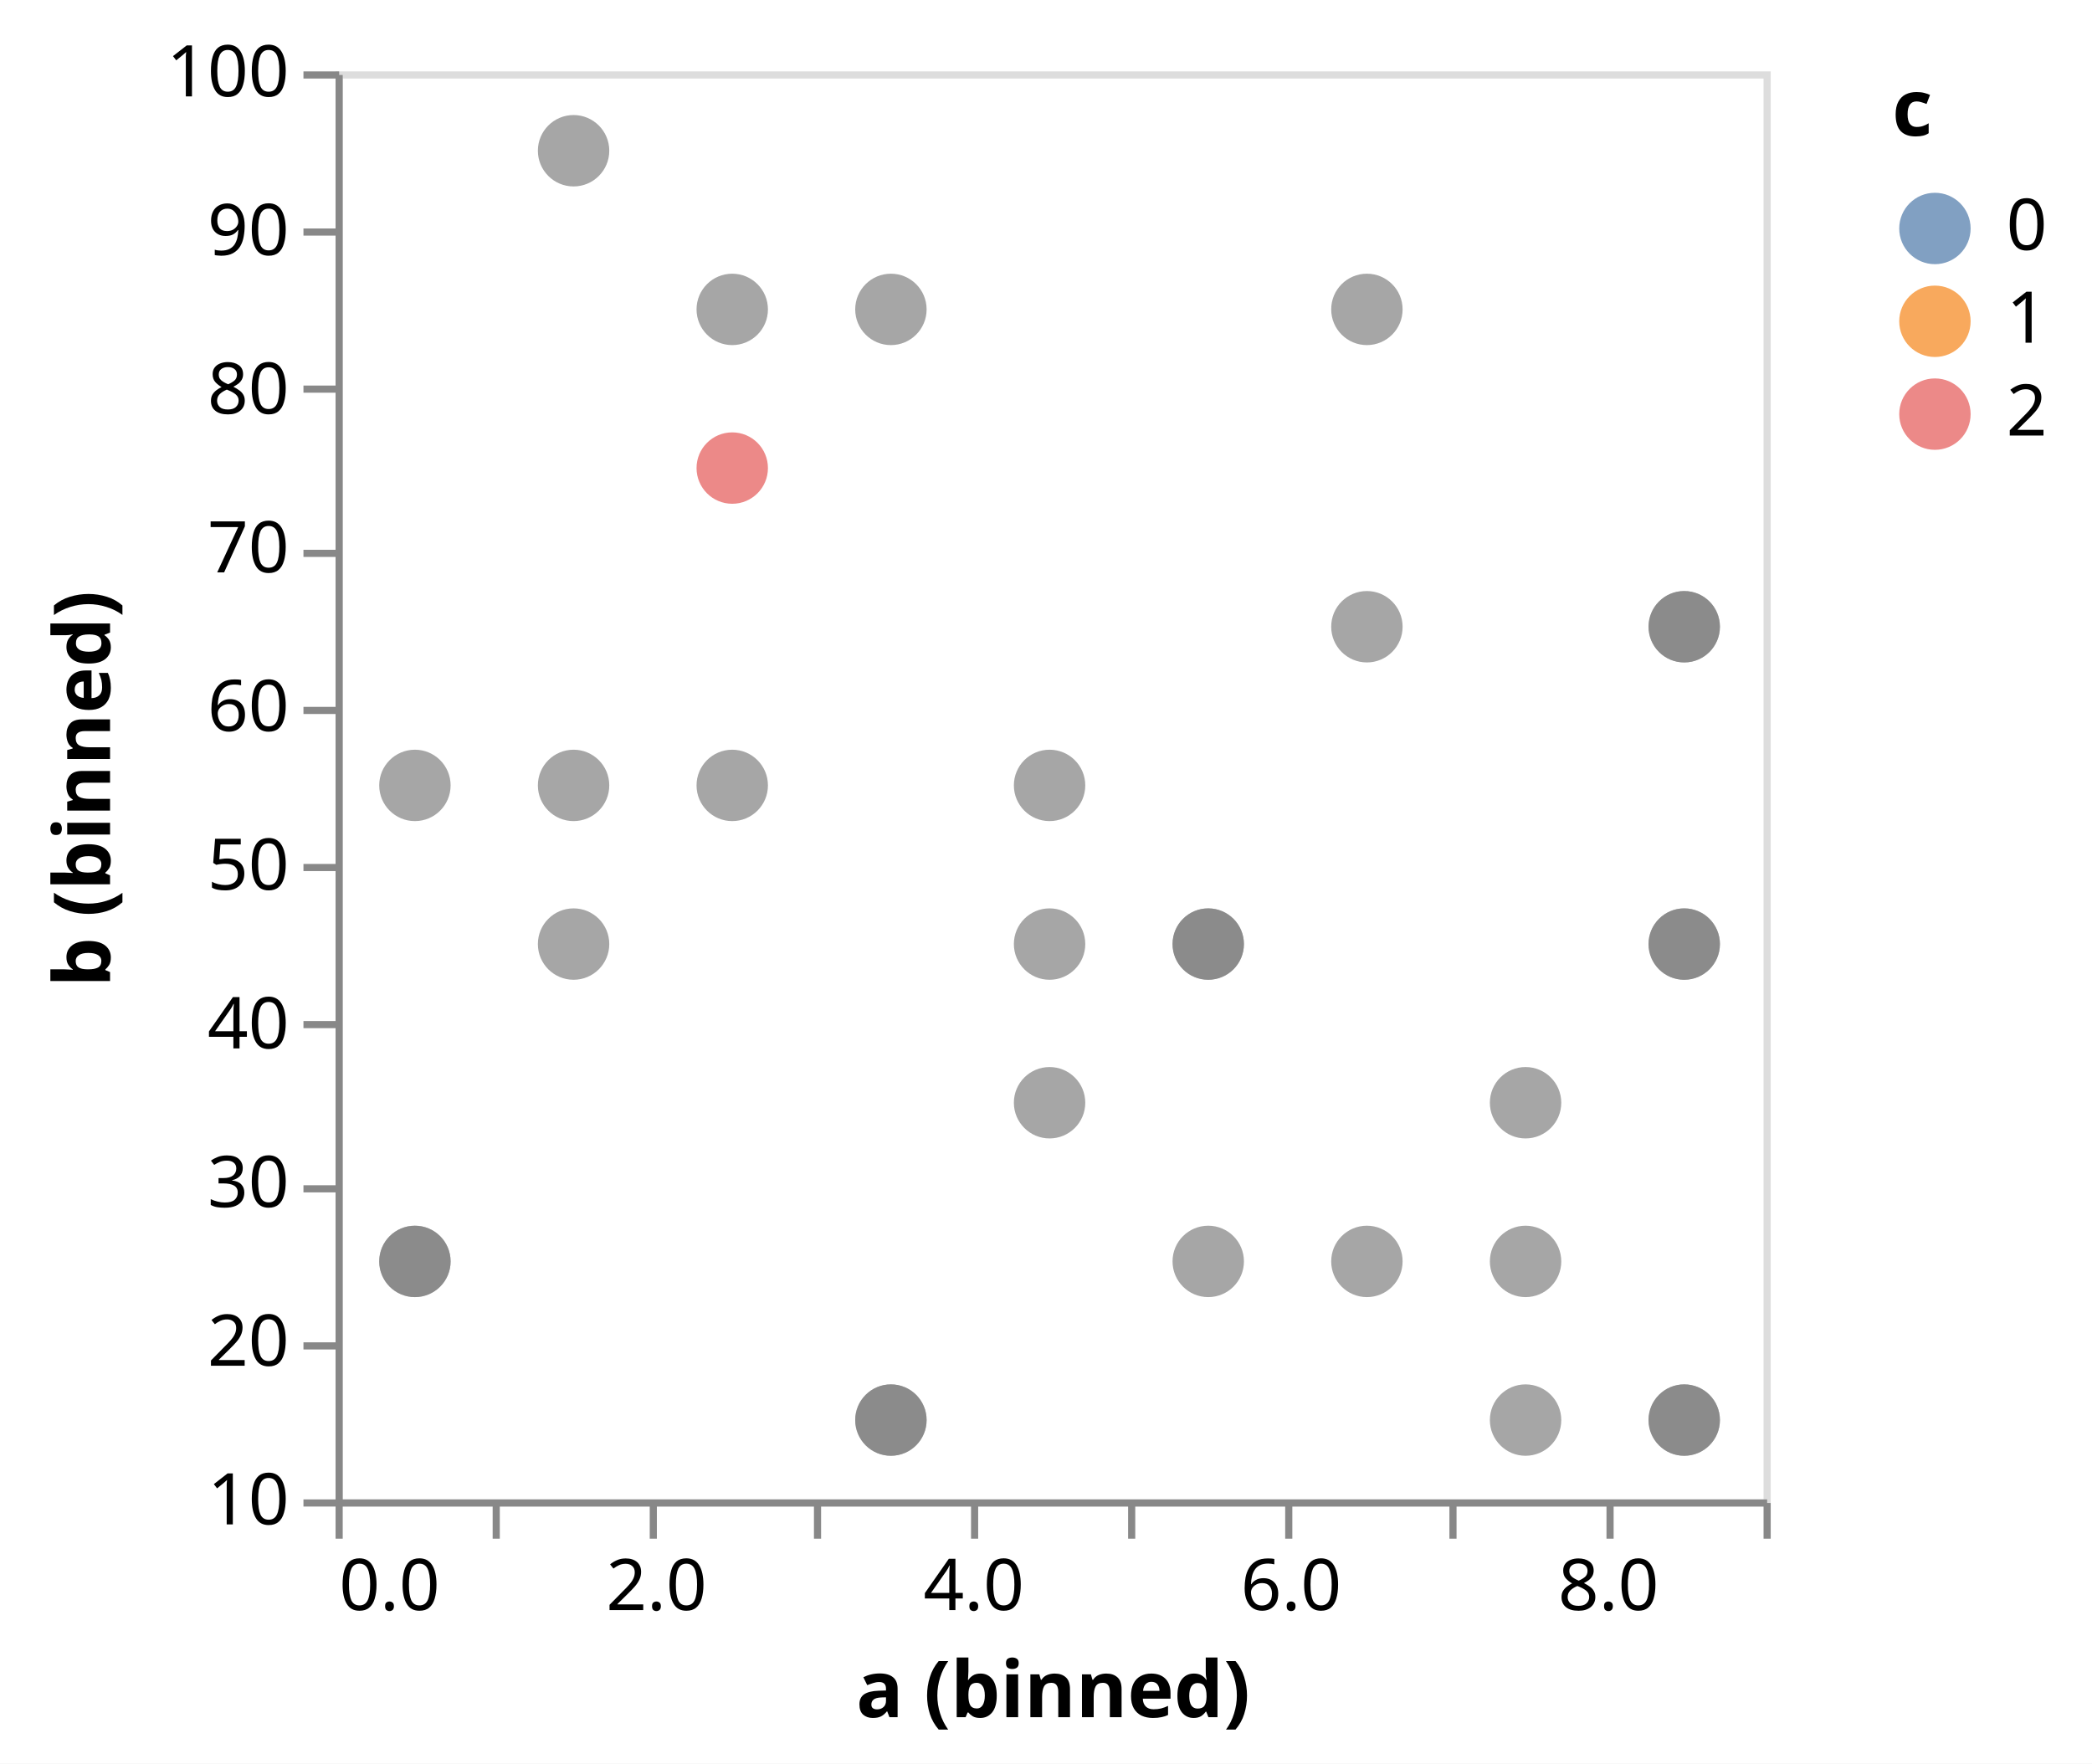
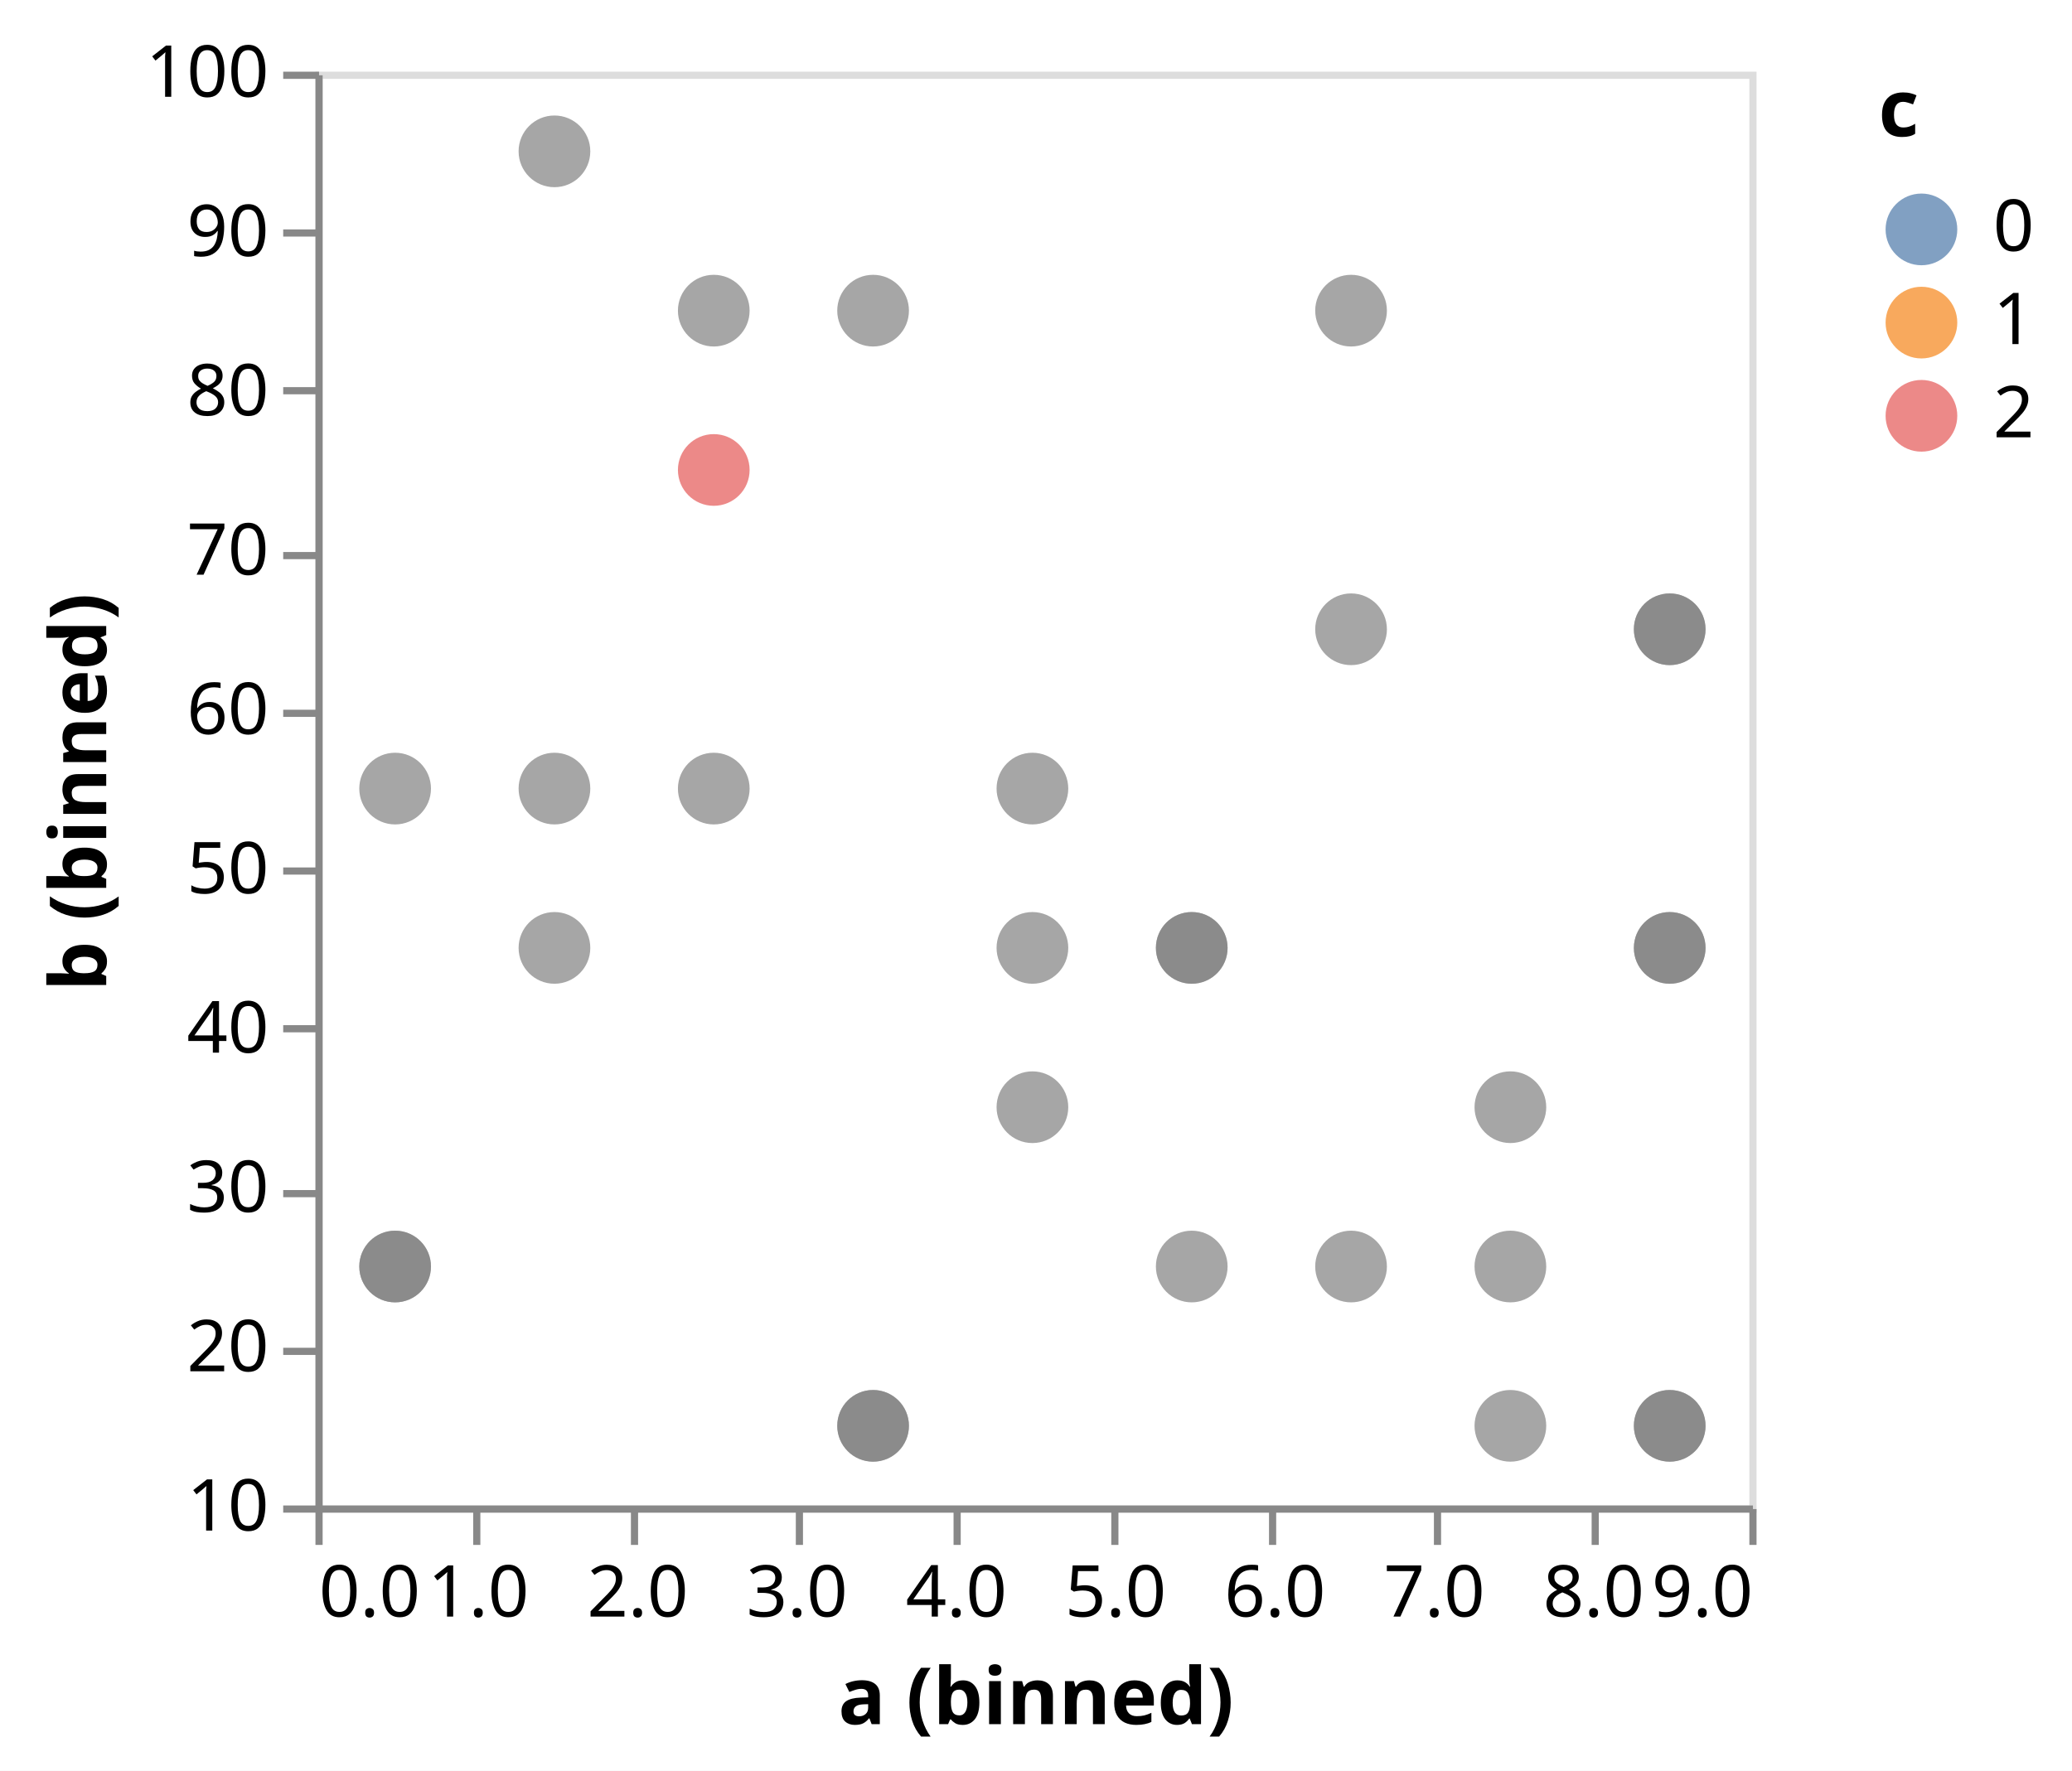
- <svg xmlns="http://www.w3.org/2000/svg" version="1.1" class="marks" width="293" height="247" viewBox="0 0 293 247">
-   <rect width="293" height="247" fill="white" />
-   <g fill="none" stroke-miterlimit="10" transform="translate(47,10)">
+ <svg xmlns="http://www.w3.org/2000/svg" version="1.1" class="marks" width="289" height="247" viewBox="0 0 289 247">
+   <rect width="289" height="247" fill="white" />
+   <g fill="none" stroke-miterlimit="10" transform="translate(44,10)">
    <g class="mark-group role-frame root" role="graphics-object" aria-roledescription="group mark container">
      <g transform="translate(0,0)">
        <path class="background" aria-hidden="true" d="M0.5,0.5h200v200h-200Z" stroke="#ddd" />
        <g>
          <g class="mark-group role-axis" aria-hidden="true">
            <g transform="translate(0.5,200.5)">
              <path class="background" aria-hidden="true" d="M0,0h0v0h0Z" pointer-events="none" />
              <g>
                <g class="mark-rule role-axis-tick" pointer-events="none">
                  <line transform="translate(0,0)" x2="0" y2="5" stroke="#888" stroke-width="1" opacity="1" />
                  <line transform="translate(22,0)" x2="0" y2="5" stroke="#888" stroke-width="1" opacity="1" />
                  <line transform="translate(44,0)" x2="0" y2="5" stroke="#888" stroke-width="1" opacity="1" />
                  <line transform="translate(67,0)" x2="0" y2="5" stroke="#888" stroke-width="1" opacity="1" />
                  <line transform="translate(89,0)" x2="0" y2="5" stroke="#888" stroke-width="1" opacity="1" />
                  <line transform="translate(111,0)" x2="0" y2="5" stroke="#888" stroke-width="1" opacity="1" />
                  <line transform="translate(133,0)" x2="0" y2="5" stroke="#888" stroke-width="1" opacity="1" />
                  <line transform="translate(156,0)" x2="0" y2="5" stroke="#888" stroke-width="1" opacity="1" />
                  <line transform="translate(178,0)" x2="0" y2="5" stroke="#888" stroke-width="1" opacity="1" />
                  <line transform="translate(200,0)" x2="0" y2="5" stroke="#888" stroke-width="1" opacity="1" />
                </g>
                <g class="mark-text role-axis-label" pointer-events="none">
                  <text text-anchor="start" transform="translate(0,15)" font-family="sans-serif" font-size="10px" fill="#000" opacity="1">0.0</text>
-                   <text text-anchor="middle" transform="translate(22.22222,15)" font-family="sans-serif" font-size="10px" fill="#000" opacity="0">1.0</text>
+                   <text text-anchor="middle" transform="translate(22.22222,15)" font-family="sans-serif" font-size="10px" fill="#000" opacity="1">1.0</text>
                  <text text-anchor="middle" transform="translate(44.44444,15)" font-family="sans-serif" font-size="10px" fill="#000" opacity="1">2.0</text>
-                   <text text-anchor="middle" transform="translate(66.66667,15)" font-family="sans-serif" font-size="10px" fill="#000" opacity="0">3.0</text>
+                   <text text-anchor="middle" transform="translate(66.66667,15)" font-family="sans-serif" font-size="10px" fill="#000" opacity="1">3.0</text>
                  <text text-anchor="middle" transform="translate(88.88889,15)" font-family="sans-serif" font-size="10px" fill="#000" opacity="1">4.0</text>
-                   <text text-anchor="middle" transform="translate(111.1111,15)" font-family="sans-serif" font-size="10px" fill="#000" opacity="0">5.0</text>
+                   <text text-anchor="middle" transform="translate(111.1111,15)" font-family="sans-serif" font-size="10px" fill="#000" opacity="1">5.0</text>
                  <text text-anchor="middle" transform="translate(133.3333,15)" font-family="sans-serif" font-size="10px" fill="#000" opacity="1">6.0</text>
-                   <text text-anchor="middle" transform="translate(155.5556,15)" font-family="sans-serif" font-size="10px" fill="#000" opacity="0">7.0</text>
+                   <text text-anchor="middle" transform="translate(155.5556,15)" font-family="sans-serif" font-size="10px" fill="#000" opacity="1">7.0</text>
                  <text text-anchor="middle" transform="translate(177.7778,15)" font-family="sans-serif" font-size="10px" fill="#000" opacity="1">8.0</text>
-                   <text text-anchor="end" transform="translate(200,15)" font-family="sans-serif" font-size="10px" fill="#000" opacity="0">9.0</text>
+                   <text text-anchor="end" transform="translate(200,15)" font-family="sans-serif" font-size="10px" fill="#000" opacity="1">9.0</text>
                </g>
                <g class="mark-rule role-axis-domain" pointer-events="none">
                  <line transform="translate(0,0)" x2="200" y2="0" stroke="#888" stroke-width="1" opacity="1" />
                </g>
                <g class="mark-text role-axis-title" pointer-events="none">
                  <text text-anchor="middle" transform="translate(100,30)" font-family="sans-serif" font-size="11px" font-weight="bold" fill="#000" opacity="1">a (binned)</text>
                </g>
              </g>
              <path class="foreground" aria-hidden="true" d="" pointer-events="none" display="none" />
            </g>
          </g>
          <g class="mark-group role-axis" aria-hidden="true">
            <g transform="translate(0.5,0.5)">
              <path class="background" aria-hidden="true" d="M0,0h0v0h0Z" pointer-events="none" />
              <g>
                <g class="mark-rule role-axis-tick" pointer-events="none">
                  <line transform="translate(0,200)" x2="-5" y2="0" stroke="#888" stroke-width="1" opacity="1" />
                  <line transform="translate(0,178)" x2="-5" y2="0" stroke="#888" stroke-width="1" opacity="1" />
                  <line transform="translate(0,156)" x2="-5" y2="0" stroke="#888" stroke-width="1" opacity="1" />
                  <line transform="translate(0,133)" x2="-5" y2="0" stroke="#888" stroke-width="1" opacity="1" />
                  <line transform="translate(0,111)" x2="-5" y2="0" stroke="#888" stroke-width="1" opacity="1" />
                  <line transform="translate(0,89)" x2="-5" y2="0" stroke="#888" stroke-width="1" opacity="1" />
                  <line transform="translate(0,67)" x2="-5" y2="0" stroke="#888" stroke-width="1" opacity="1" />
                  <line transform="translate(0,44)" x2="-5" y2="0" stroke="#888" stroke-width="1" opacity="1" />
                  <line transform="translate(0,22)" x2="-5" y2="0" stroke="#888" stroke-width="1" opacity="1" />
                  <line transform="translate(0,0)" x2="-5" y2="0" stroke="#888" stroke-width="1" opacity="1" />
                </g>
                <g class="mark-text role-axis-label" pointer-events="none">
                  <text text-anchor="end" transform="translate(-7,203)" font-family="sans-serif" font-size="10px" fill="#000" opacity="1">10</text>
                  <text text-anchor="end" transform="translate(-7,180.7778)" font-family="sans-serif" font-size="10px" fill="#000" opacity="1">20</text>
                  <text text-anchor="end" transform="translate(-7,158.5556)" font-family="sans-serif" font-size="10px" fill="#000" opacity="1">30</text>
                  <text text-anchor="end" transform="translate(-7,136.3333)" font-family="sans-serif" font-size="10px" fill="#000" opacity="1">40</text>
                  <text text-anchor="end" transform="translate(-7,114.1111)" font-family="sans-serif" font-size="10px" fill="#000" opacity="1">50</text>
                  <text text-anchor="end" transform="translate(-7,91.88889)" font-family="sans-serif" font-size="10px" fill="#000" opacity="1">60</text>
                  <text text-anchor="end" transform="translate(-7,69.66667)" font-family="sans-serif" font-size="10px" fill="#000" opacity="1">70</text>
                  <text text-anchor="end" transform="translate(-7,47.44444)" font-family="sans-serif" font-size="10px" fill="#000" opacity="1">80</text>
                  <text text-anchor="end" transform="translate(-7,25.22222)" font-family="sans-serif" font-size="10px" fill="#000" opacity="1">90</text>
                  <text text-anchor="end" transform="translate(-7,3)" font-family="sans-serif" font-size="10px" fill="#000" opacity="1">100</text>
                </g>
                <g class="mark-rule role-axis-domain" pointer-events="none">
                  <line transform="translate(0,200)" x2="0" y2="-200" stroke="#888" stroke-width="1" opacity="1" />
                </g>
                <g class="mark-text role-axis-title" pointer-events="none">
-                   <text text-anchor="middle" transform="translate(-30.08691,100) rotate(-90) translate(0,-2)" font-family="sans-serif" font-size="11px" font-weight="bold" fill="#000" opacity="1">b (binned)</text>
+                   <text text-anchor="middle" transform="translate(-27.68457,100) rotate(-90) translate(0,-2)" font-family="sans-serif" font-size="11px" font-weight="bold" fill="#000" opacity="1">b (binned)</text>
                </g>
              </g>
              <path class="foreground" aria-hidden="true" d="" pointer-events="none" display="none" />
            </g>
          </g>
          <g class="mark-symbol role-mark marks" role="graphics-symbol" aria-roledescription="symbol mark container">
            <path transform="translate(11.11111,166.6667)" d="M5,0A5,5,0,1,1,-5,0A5,5,0,1,1,5,0" fill="grey" stroke-width="2" opacity="0.7" />
            <path transform="translate(11.11111,100)" d="M5,0A5,5,0,1,1,-5,0A5,5,0,1,1,5,0" fill="grey" stroke-width="2" opacity="0.7" />
            <path transform="translate(11.11111,166.6667)" d="M5,0A5,5,0,1,1,-5,0A5,5,0,1,1,5,0" fill="grey" stroke-width="2" opacity="0.7" />
            <path transform="translate(33.33333,122.2222)" d="M5,0A5,5,0,1,1,-5,0A5,5,0,1,1,5,0" fill="grey" stroke-width="2" opacity="0.7" />
            <path transform="translate(33.33333,11.11111)" d="M5,0A5,5,0,1,1,-5,0A5,5,0,1,1,5,0" fill="grey" stroke-width="2" opacity="0.7" />
            <path transform="translate(33.33333,100)" d="M5,0A5,5,0,1,1,-5,0A5,5,0,1,1,5,0" fill="grey" stroke-width="2" opacity="0.7" />
            <path transform="translate(55.55556,33.33333)" d="M5,0A5,5,0,1,1,-5,0A5,5,0,1,1,5,0" fill="grey" stroke-width="2" opacity="0.7" />
            <path transform="translate(55.55556,100)" d="M5,0A5,5,0,1,1,-5,0A5,5,0,1,1,5,0" fill="grey" stroke-width="2" opacity="0.7" />
            <path transform="translate(55.55556,55.55556)" d="M5,0A5,5,0,1,1,-5,0A5,5,0,1,1,5,0" fill="#e45756" stroke-width="2" opacity="0.7" />
            <path transform="translate(77.77778,188.8889)" d="M5,0A5,5,0,1,1,-5,0A5,5,0,1,1,5,0" fill="grey" stroke-width="2" opacity="0.7" />
            <path transform="translate(77.77778,33.33333)" d="M5,0A5,5,0,1,1,-5,0A5,5,0,1,1,5,0" fill="grey" stroke-width="2" opacity="0.7" />
            <path transform="translate(77.77778,188.8889)" d="M5,0A5,5,0,1,1,-5,0A5,5,0,1,1,5,0" fill="grey" stroke-width="2" opacity="0.7" />
            <path transform="translate(100,100)" d="M5,0A5,5,0,1,1,-5,0A5,5,0,1,1,5,0" fill="grey" stroke-width="2" opacity="0.7" />
            <path transform="translate(100,122.2222)" d="M5,0A5,5,0,1,1,-5,0A5,5,0,1,1,5,0" fill="grey" stroke-width="2" opacity="0.7" />
            <path transform="translate(100,144.4444)" d="M5,0A5,5,0,1,1,-5,0A5,5,0,1,1,5,0" fill="grey" stroke-width="2" opacity="0.7" />
            <path transform="translate(122.2222,166.6667)" d="M5,0A5,5,0,1,1,-5,0A5,5,0,1,1,5,0" fill="grey" stroke-width="2" opacity="0.7" />
            <path transform="translate(122.2222,122.2222)" d="M5,0A5,5,0,1,1,-5,0A5,5,0,1,1,5,0" fill="grey" stroke-width="2" opacity="0.7" />
            <path transform="translate(122.2222,122.2222)" d="M5,0A5,5,0,1,1,-5,0A5,5,0,1,1,5,0" fill="grey" stroke-width="2" opacity="0.7" />
            <path transform="translate(144.4444,33.33333)" d="M5,0A5,5,0,1,1,-5,0A5,5,0,1,1,5,0" fill="grey" stroke-width="2" opacity="0.7" />
            <path transform="translate(144.4444,77.77778)" d="M5,0A5,5,0,1,1,-5,0A5,5,0,1,1,5,0" fill="grey" stroke-width="2" opacity="0.7" />
            <path transform="translate(144.4444,166.6667)" d="M5,0A5,5,0,1,1,-5,0A5,5,0,1,1,5,0" fill="grey" stroke-width="2" opacity="0.7" />
            <path transform="translate(166.6667,188.8889)" d="M5,0A5,5,0,1,1,-5,0A5,5,0,1,1,5,0" fill="grey" stroke-width="2" opacity="0.7" />
            <path transform="translate(166.6667,166.6667)" d="M5,0A5,5,0,1,1,-5,0A5,5,0,1,1,5,0" fill="grey" stroke-width="2" opacity="0.7" />
            <path transform="translate(166.6667,144.4444)" d="M5,0A5,5,0,1,1,-5,0A5,5,0,1,1,5,0" fill="grey" stroke-width="2" opacity="0.7" />
            <path transform="translate(188.8889,77.77778)" d="M5,0A5,5,0,1,1,-5,0A5,5,0,1,1,5,0" fill="grey" stroke-width="2" opacity="0.7" />
            <path transform="translate(188.8889,188.8889)" d="M5,0A5,5,0,1,1,-5,0A5,5,0,1,1,5,0" fill="grey" stroke-width="2" opacity="0.7" />
            <path transform="translate(188.8889,77.77778)" d="M5,0A5,5,0,1,1,-5,0A5,5,0,1,1,5,0" fill="grey" stroke-width="2" opacity="0.7" />
            <path transform="translate(188.8889,122.2222)" d="M5,0A5,5,0,1,1,-5,0A5,5,0,1,1,5,0" fill="grey" stroke-width="2" opacity="0.7" />
            <path transform="translate(188.8889,188.8889)" d="M5,0A5,5,0,1,1,-5,0A5,5,0,1,1,5,0" fill="grey" stroke-width="2" opacity="0.7" />
            <path transform="translate(188.8889,122.2222)" d="M5,0A5,5,0,1,1,-5,0A5,5,0,1,1,5,0" fill="grey" stroke-width="2" opacity="0.7" />
          </g>
          <g class="mark-group role-legend" aria-hidden="true">
            <g transform="translate(218,0)">
-               <path class="background" aria-hidden="true" d="M0,0h23v53h-23Z" pointer-events="none" />
+               <path class="background" aria-hidden="true" d="M0,0h22v53h-22Z" pointer-events="none" />
              <g>
                <g class="mark-group role-legend-entry">
                  <g transform="translate(0,16)">
                    <path class="background" aria-hidden="true" d="M0,0h0v0h0Z" pointer-events="none" />
                    <g>
                      <g class="mark-group role-scope" role="graphics-object" aria-roledescription="group mark container">
                        <g transform="translate(0,0)">
-                           <path class="background" aria-hidden="true" d="M0,0h22.362v11h-22.362Z" pointer-events="none" opacity="1" />
+                           <path class="background" aria-hidden="true" d="M0,0h21.562v11h-21.562Z" pointer-events="none" opacity="1" />
                          <g>
                            <g class="mark-symbol role-legend-symbol" pointer-events="none">
                              <path transform="translate(6,6)" d="M5,0A5,5,0,1,1,-5,0A5,5,0,1,1,5,0" fill="#4c78a8" stroke-width="1.5" opacity="0.7" />
                            </g>
                            <g class="mark-text role-legend-label" pointer-events="none">
                              <text text-anchor="start" transform="translate(16,9)" font-family="sans-serif" font-size="10px" fill="#000" opacity="1">0</text>
                            </g>
                          </g>
                          <path class="foreground" aria-hidden="true" d="" pointer-events="none" display="none" />
                        </g>
                        <g transform="translate(0,13)">
-                           <path class="background" aria-hidden="true" d="M0,0h22.362v11h-22.362Z" pointer-events="none" opacity="1" />
+                           <path class="background" aria-hidden="true" d="M0,0h21.562v11h-21.562Z" pointer-events="none" opacity="1" />
                          <g>
                            <g class="mark-symbol role-legend-symbol" pointer-events="none">
                              <path transform="translate(6,6)" d="M5,0A5,5,0,1,1,-5,0A5,5,0,1,1,5,0" fill="#f58518" stroke-width="1.5" opacity="0.7" />
                            </g>
                            <g class="mark-text role-legend-label" pointer-events="none">
                              <text text-anchor="start" transform="translate(16,9)" font-family="sans-serif" font-size="10px" fill="#000" opacity="1">1</text>
                            </g>
                          </g>
                          <path class="foreground" aria-hidden="true" d="" pointer-events="none" display="none" />
                        </g>
                        <g transform="translate(0,26)">
-                           <path class="background" aria-hidden="true" d="M0,0h22.362v11h-22.362Z" pointer-events="none" opacity="1" />
+                           <path class="background" aria-hidden="true" d="M0,0h21.562v11h-21.562Z" pointer-events="none" opacity="1" />
                          <g>
                            <g class="mark-symbol role-legend-symbol" pointer-events="none">
                              <path transform="translate(6,6)" d="M5,0A5,5,0,1,1,-5,0A5,5,0,1,1,5,0" fill="#e45756" stroke-width="1.5" opacity="0.7" />
                            </g>
                            <g class="mark-text role-legend-label" pointer-events="none">
                              <text text-anchor="start" transform="translate(16,9)" font-family="sans-serif" font-size="10px" fill="#000" opacity="1">2</text>
                            </g>
                          </g>
                          <path class="foreground" aria-hidden="true" d="" pointer-events="none" display="none" />
                        </g>
                      </g>
                    </g>
                    <path class="foreground" aria-hidden="true" d="" pointer-events="none" display="none" />
                  </g>
                </g>
                <g class="mark-text role-legend-title" pointer-events="none">
                  <text text-anchor="start" transform="translate(0,9)" font-family="sans-serif" font-size="11px" font-weight="bold" fill="#000" opacity="1">c</text>
                </g>
              </g>
              <path class="foreground" aria-hidden="true" d="" pointer-events="none" display="none" />
            </g>
          </g>
        </g>
        <path class="foreground" aria-hidden="true" d="" display="none" />
      </g>
    </g>
  </g>
</svg>
